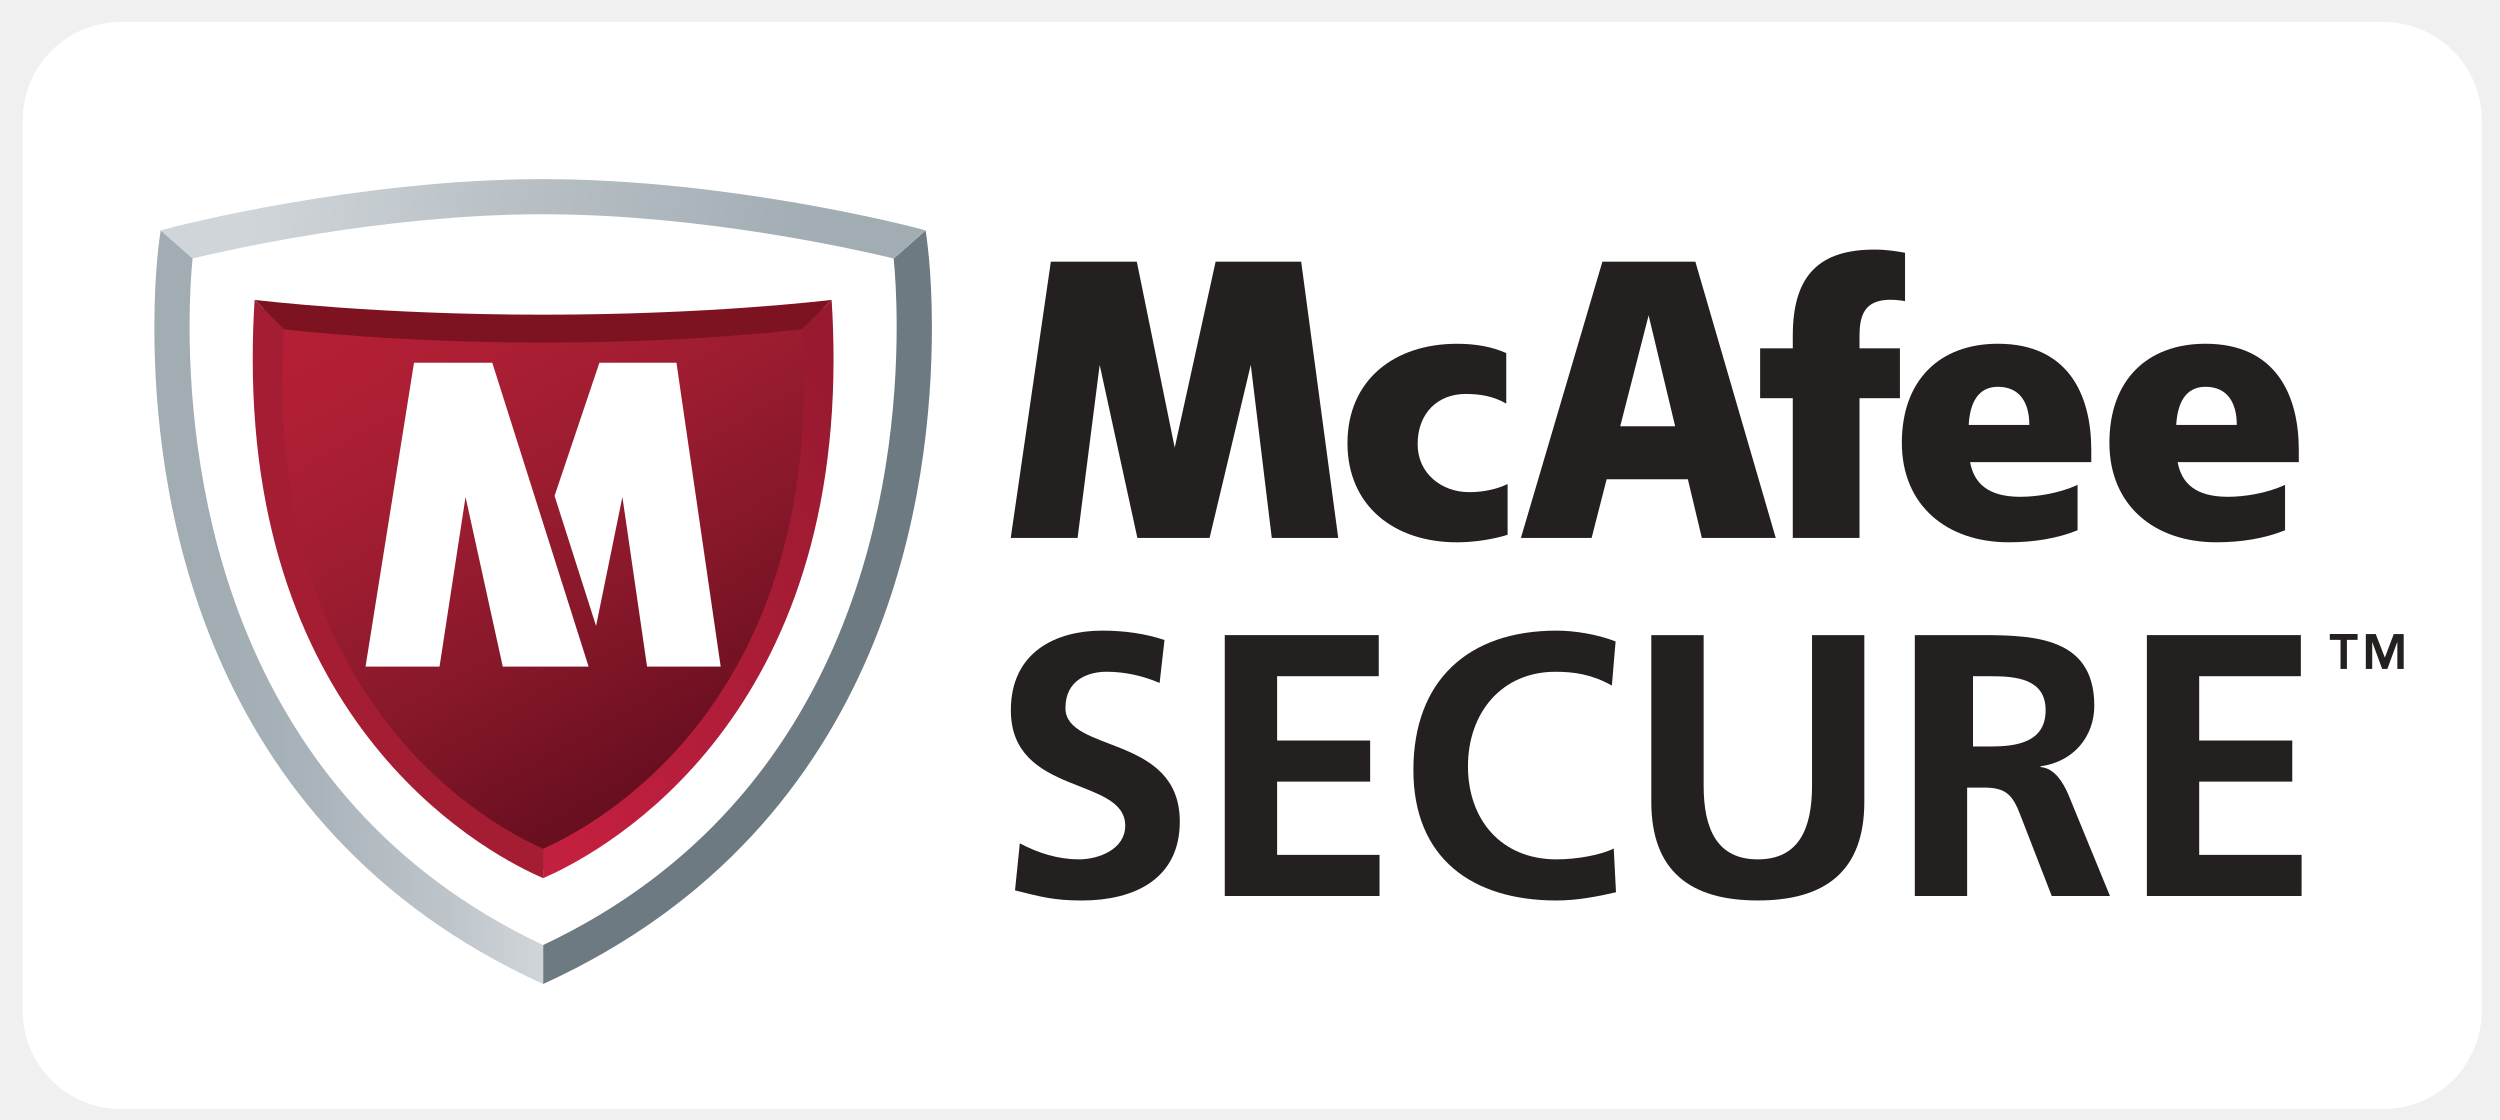
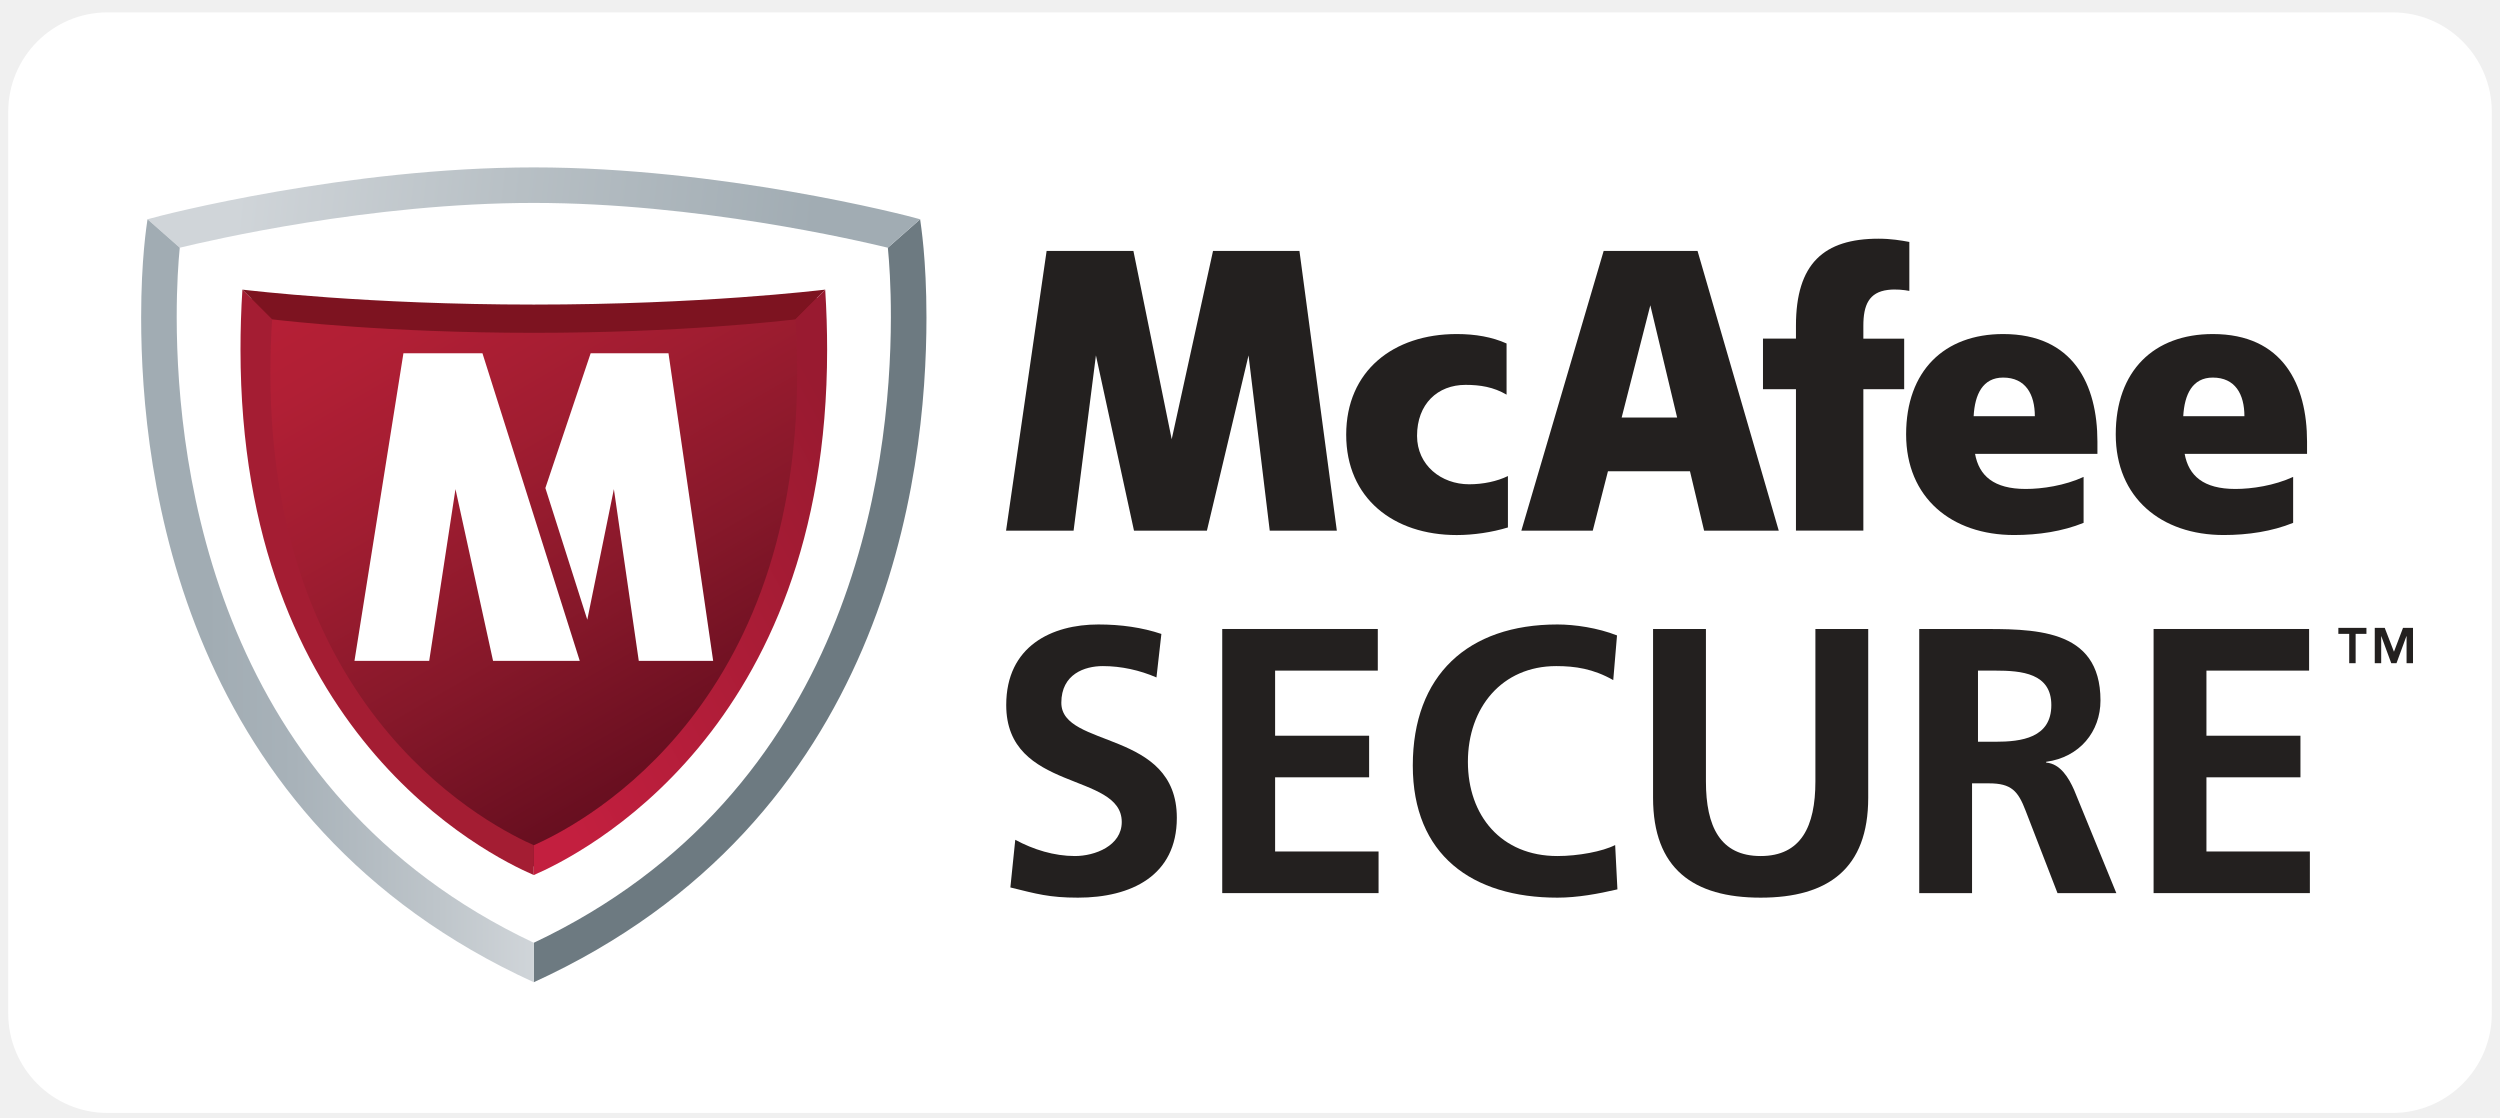
- <svg xmlns="http://www.w3.org/2000/svg" width="96" height="43" viewBox="0 0 96 43" fill="none">
-   <g clip-path="url(#clip0)">
-     <path d="M95.298 38.81C95.298 40.896 93.607 42.587 91.521 42.587H4.649C2.563 42.587 0.872 40.896 0.872 38.81V4.619C0.872 2.533 2.563 0.842 4.649 0.842H91.521C93.607 0.842 95.298 2.533 95.298 4.619V38.81Z" fill="white" />
-     <path d="M57.891 18.588C57.48 18.786 56.954 18.899 56.417 18.899C55.353 18.899 54.437 18.175 54.437 17.061C54.437 15.854 55.217 15.128 56.281 15.128C56.837 15.128 57.345 15.211 57.84 15.499V13.558C57.29 13.312 56.656 13.201 55.944 13.201C53.536 13.201 51.743 14.598 51.743 17.019C51.743 19.425 53.536 20.825 55.944 20.825C56.578 20.825 57.287 20.722 57.892 20.537V18.588H57.891Z" fill="#23201F" />
-     <path d="M75.652 17.746C75.804 18.577 76.364 19.077 77.579 19.077C78.202 19.077 79.059 18.95 79.779 18.62V20.362C78.977 20.686 78.067 20.824 77.137 20.824C74.759 20.824 73.031 19.41 73.031 17.004C73.031 14.598 74.481 13.2 76.72 13.2C79.389 13.2 80.305 15.116 80.305 17.283V17.746H75.652V17.746ZM77.926 16.318C77.926 15.482 77.572 14.853 76.72 14.853C75.949 14.853 75.644 15.482 75.598 16.318H77.926Z" fill="#23201F" />
-     <path d="M83.621 17.746C83.774 18.577 84.334 19.077 85.55 19.077C86.171 19.077 87.026 18.95 87.746 18.62V20.362C86.946 20.686 86.032 20.824 85.106 20.824C82.728 20.824 81.001 19.41 81.001 17.004C81.001 14.598 82.449 13.2 84.691 13.2C87.355 13.2 88.274 15.116 88.274 17.283V17.746H83.621V17.746ZM85.893 16.318C85.893 15.482 85.544 14.853 84.691 14.853C83.92 14.853 83.615 15.482 83.567 16.318H85.893Z" fill="#23201F" />
-     <path d="M51.388 20.657L49.965 10.047H46.68L45.109 17.19L43.653 10.047H40.353L38.812 20.657H41.379L42.228 14.011L43.675 20.657H46.448L48.03 14.011L48.836 20.657H51.388Z" fill="#23201F" />
-     <path d="M71.405 12.885C71.405 12.108 71.614 11.616 72.337 11.527C72.648 11.488 72.958 11.528 73.153 11.564V9.707C72.846 9.651 72.461 9.584 71.984 9.584C69.904 9.584 68.843 10.525 68.843 12.885V13.375H67.589V15.292H68.843V20.657H71.405V15.292H72.957V13.375H71.405V12.885Z" fill="#23201F" />
-     <path d="M68.189 20.657H65.351L64.814 18.404H61.695L61.118 20.657H58.403L61.533 10.047H65.101L68.189 20.657ZM62.216 16.369H64.326L63.307 12.11L62.216 16.369Z" fill="#23201F" />
-     <path d="M44.529 26.226C43.898 25.953 43.194 25.795 42.492 25.795C41.802 25.795 40.913 26.096 40.913 27.187C40.913 28.924 45.304 28.191 45.304 31.55C45.304 33.746 43.568 34.579 41.544 34.579C40.454 34.579 39.966 34.434 38.976 34.191L39.161 32.383C39.851 32.756 40.64 33 41.429 33C42.19 33 43.209 32.612 43.209 31.708C43.209 29.8 38.817 30.589 38.817 27.273C38.817 25.035 40.553 24.216 42.32 24.216C43.18 24.216 43.985 24.331 44.717 24.576L44.529 26.226Z" fill="#23201F" />
-     <path d="M47.03 24.388H52.944V25.966H49.041V28.436H52.614V30.014H49.041V32.827H52.974V34.406H47.031V24.388H47.03Z" fill="#23201F" />
-     <path d="M62.054 34.263C61.322 34.434 60.532 34.579 59.773 34.579C56.528 34.579 54.274 32.957 54.274 29.57C54.274 26.139 56.37 24.216 59.773 24.216C60.431 24.216 61.307 24.345 62.039 24.632L61.896 26.326C61.135 25.896 60.446 25.796 59.728 25.796C57.662 25.796 56.37 27.373 56.37 29.426C56.37 31.464 57.634 33 59.773 33C60.56 33 61.493 32.827 61.968 32.582L62.054 34.263Z" fill="#23201F" />
-     <path d="M63.41 24.388H65.42V30.172C65.42 31.881 65.965 33 67.5 33C69.037 33 69.582 31.881 69.582 30.172V24.388H71.59V30.789C71.59 33.474 70.069 34.578 67.5 34.578C64.932 34.578 63.41 33.474 63.41 30.789V24.388Z" fill="#23201F" />
-     <path d="M73.53 24.388H75.696C77.848 24.388 80.421 24.317 80.421 27.1C80.421 28.277 79.631 29.253 78.355 29.426V29.455C78.9 29.498 79.216 30.043 79.415 30.488L81.023 34.406H78.787L77.573 31.277C77.287 30.531 77.031 30.243 76.183 30.243H75.538V34.406H73.529V24.388H73.53ZM75.763 28.665H76.424C77.413 28.665 78.552 28.521 78.552 27.273C78.552 26.067 77.427 25.966 76.424 25.966H75.763V28.665Z" fill="#23201F" />
-     <path d="M82.439 24.388H88.352V25.966H84.449V28.436H88.023V30.014H84.449V32.827H88.381V34.406H82.44V24.388H82.439Z" fill="#23201F" />
-     <path d="M89.876 24.572H89.464V24.346H90.532V24.572H90.121V25.686H89.876V24.572H89.876ZM90.848 24.347H91.228L91.578 25.251L91.922 24.347H92.302V25.686H92.058V24.662H92.051L91.675 25.686H91.475L91.098 24.662H91.093V25.686H90.848V24.347H90.848Z" fill="#23201F" />
-     <path d="M20.856 37.786C7.437 31.675 5.927 18.597 5.927 12.572C5.927 10.338 6.14 9.063 6.169 8.847C6.764 8.672 13.786 6.879 20.856 6.879C27.926 6.879 34.949 8.672 35.545 8.847C35.572 9.063 35.785 10.338 35.785 12.572C35.786 18.597 34.276 31.675 20.856 37.786Z" fill="white" />
-     <path d="M20.855 37.786C34.276 31.675 35.785 18.597 35.785 12.572C35.785 10.338 35.572 9.063 35.544 8.847L34.316 9.926C34.367 10.433 34.434 11.35 34.432 12.572C34.426 18.39 32.916 30.606 20.856 36.289V37.786H20.855Z" fill="#6D7A81" />
-     <path d="M20.855 8.228C14.648 8.228 8.552 9.648 7.395 9.926L6.168 8.847C6.763 8.672 13.785 6.879 20.855 6.879C27.926 6.879 34.948 8.672 35.544 8.847L34.316 9.926C33.161 9.648 27.063 8.228 20.855 8.228Z" fill="url(#paint0_linear)" />
-     <path d="M20.855 36.289C8.797 30.606 7.287 18.39 7.28 12.572C7.278 11.35 7.345 10.433 7.395 9.926L6.169 8.847C6.14 9.063 5.927 10.338 5.927 12.572C5.927 18.597 7.437 31.675 20.856 37.786V36.289H20.855Z" fill="url(#paint1_linear)" />
-     <path d="M20.877 33.409C20.877 33.409 29.555 29.77 31.204 19.035C31.204 19.035 31.962 16.145 31.629 11.833C31.629 11.833 24.778 12.393 21.468 12.365C18.159 12.337 10.61 12.094 10.124 11.834C10.124 11.834 8.043 26.81 20.877 33.409Z" fill="url(#paint2_linear)" />
-     <path d="M20.856 32.59C19.465 31.969 10.842 27.845 10.842 14.667C10.842 14.015 10.863 13.34 10.906 12.644L9.777 11.516C9.727 12.301 9.704 13.061 9.705 13.795C9.705 28.291 19.058 32.944 20.856 33.721V32.59H20.856Z" fill="#A41D33" />
-     <path d="M20.857 13.155C15.27 13.155 11.414 12.7 10.907 12.644L9.777 11.516C10.065 11.546 14.497 12.084 20.856 12.084C27.216 12.084 31.648 11.546 31.936 11.516L30.807 12.644C30.301 12.701 26.445 13.155 20.857 13.155Z" fill="#7D1320" />
-     <path d="M20.855 32.59C22.248 31.969 30.87 27.845 30.87 14.667C30.87 14.015 30.85 13.34 30.806 12.644L31.935 11.516C31.985 12.301 32.008 13.061 32.008 13.795C32.008 28.291 22.653 32.944 20.855 33.721V32.59Z" fill="url(#paint3_linear)" />
-     <path d="M18.903 13.929L22.602 25.597H19.306L17.877 19.083L16.878 25.597H14.037L15.898 13.929H18.903Z" fill="white" />
-     <path d="M25.976 13.929H23.017L21.295 19.041L22.889 24.036L23.9 19.083L24.847 25.597H27.674L25.976 13.929Z" fill="white" />
-   </g>
+ <svg xmlns="http://www.w3.org/2000/svg" width="94" height="42" viewBox="0 0 94 42" fill="none">
+   <path d="M93.692 38.103C93.692 40.171 92.02 41.847 89.957 41.847H4.044C1.981 41.847 0.309 40.171 0.309 38.103V4.209C0.309 2.141 1.981 0.465 4.044 0.465H89.957C92.02 0.465 93.692 2.141 93.692 4.209V38.103Z" fill="white" />
+   <path d="M56.697 17.9C56.291 18.097 55.77 18.209 55.24 18.209C54.188 18.209 53.281 17.491 53.281 16.387C53.281 15.19 54.053 14.471 55.105 14.471C55.655 14.471 56.157 14.552 56.647 14.839V12.915C56.103 12.671 55.476 12.56 54.772 12.56C52.39 12.56 50.617 13.945 50.617 16.345C50.617 18.73 52.391 20.118 54.772 20.118C55.399 20.118 56.099 20.016 56.698 19.832V17.9H56.697Z" fill="#23201F" />
+   <path d="M74.262 17.066C74.412 17.889 74.966 18.385 76.168 18.385C76.784 18.385 77.631 18.26 78.343 17.932V19.659C77.55 19.98 76.65 20.117 75.73 20.117C73.378 20.117 71.67 18.716 71.67 16.331C71.67 13.945 73.104 12.56 75.318 12.56C77.957 12.56 78.863 14.458 78.863 16.607V17.066H74.262V17.066ZM76.51 15.65C76.51 14.822 76.16 14.197 75.318 14.197C74.555 14.197 74.253 14.822 74.209 15.65H76.51Z" fill="#23201F" />
+   <path d="M82.143 17.066C82.294 17.889 82.848 18.385 84.051 18.385C84.665 18.385 85.511 18.26 86.222 17.932V19.659C85.432 19.98 84.527 20.117 83.611 20.117C81.26 20.117 79.552 18.716 79.552 16.331C79.552 13.945 80.984 12.56 83.201 12.56C85.836 12.56 86.745 14.458 86.745 16.607V17.066H82.143V17.066ZM84.39 15.65C84.39 14.822 84.044 14.197 83.201 14.197C82.439 14.197 82.136 14.822 82.09 15.65H84.39Z" fill="#23201F" />
+   <path d="M50.265 19.952L48.859 9.434H45.61L44.056 16.515L42.616 9.434H39.353L37.828 19.952H40.367L41.207 13.363L42.638 19.952H45.38L46.945 13.363L47.742 19.952H50.265Z" fill="#23201F" />
+   <path d="M70.062 12.247C70.062 11.477 70.269 10.989 70.984 10.901C71.291 10.863 71.598 10.902 71.791 10.938V9.097C71.487 9.041 71.107 8.975 70.635 8.975C68.578 8.975 67.528 9.908 67.528 12.247V12.732H66.288V14.633H67.528V19.951H70.062V14.633H71.597V12.733H70.062V12.247Z" fill="#23201F" />
+   <path d="M66.881 19.952H64.074L63.543 17.719H60.459L59.888 19.952H57.203L60.298 9.434H63.827L66.881 19.952ZM60.974 15.7H63.06L62.052 11.479L60.974 15.7Z" fill="#23201F" />
+   <path d="M43.483 25.472C42.858 25.201 42.162 25.045 41.468 25.045C40.786 25.045 39.906 25.343 39.906 26.424C39.906 28.147 44.249 27.42 44.249 30.75C44.249 32.927 42.532 33.752 40.531 33.752C39.452 33.752 38.97 33.609 37.99 33.368L38.174 31.576C38.856 31.946 39.637 32.187 40.417 32.187C41.169 32.187 42.178 31.803 42.178 30.907C42.178 29.015 37.834 29.797 37.834 26.51C37.834 24.291 39.551 23.48 41.298 23.48C42.148 23.48 42.944 23.593 43.668 23.836L43.483 25.472Z" fill="#23201F" />
+   <path d="M45.956 23.65H51.805V25.215H47.944V27.663H51.479V29.227H47.944V32.016H51.834V33.581H45.956V23.65H45.956Z" fill="#23201F" />
+   <path d="M60.815 33.44C60.091 33.609 59.31 33.752 58.559 33.752C55.35 33.752 53.121 32.144 53.121 28.787C53.121 25.386 55.193 23.48 58.559 23.48C59.21 23.48 60.076 23.607 60.8 23.892L60.658 25.572C59.906 25.145 59.225 25.045 58.514 25.045C56.471 25.045 55.193 26.61 55.193 28.644C55.193 30.665 56.444 32.187 58.559 32.187C59.338 32.187 60.26 32.016 60.73 31.773L60.815 33.44Z" fill="#23201F" />
+   <path d="M62.155 23.65H64.143V29.384C64.143 31.078 64.682 32.187 66.2 32.187C67.719 32.187 68.259 31.078 68.259 29.384V23.65H70.245V29.996C70.245 32.658 68.74 33.752 66.2 33.752C63.66 33.752 62.155 32.658 62.155 29.996V23.65Z" fill="#23201F" />
+   <path d="M72.163 23.65H74.306C76.434 23.65 78.978 23.579 78.978 26.339C78.978 27.506 78.197 28.473 76.935 28.644V28.673C77.475 28.716 77.787 29.256 77.984 29.697L79.574 33.581H77.362L76.162 30.48C75.879 29.74 75.626 29.454 74.788 29.454H74.149V33.581H72.163V23.65H72.163ZM74.372 27.89H75.025C76.004 27.89 77.13 27.747 77.13 26.51C77.13 25.314 76.018 25.215 75.025 25.215H74.372V27.89Z" fill="#23201F" />
+   <path d="M80.975 23.65H86.822V25.215H82.962V27.663H86.497V29.227H82.962V32.016H86.851V33.581H80.975V23.65H80.975Z" fill="#23201F" />
+   <path d="M88.329 23.833H87.922V23.609H88.978V23.833H88.572V24.936H88.33V23.833H88.329ZM89.29 23.609H89.666L90.013 24.506L90.353 23.609H90.729V24.937H90.487V23.922H90.48L90.108 24.937H89.911L89.538 23.922H89.533V24.937H89.291V23.609H89.29Z" fill="#23201F" />
+   <path d="M20.071 36.932C6.8 30.874 5.307 17.91 5.307 11.937C5.307 9.722 5.518 8.458 5.546 8.244C6.135 8.07 13.079 6.294 20.071 6.294C27.063 6.294 34.008 8.07 34.597 8.244C34.625 8.458 34.836 9.722 34.836 11.937C34.836 17.91 33.343 30.874 20.071 36.932Z" fill="white" />
+   <path d="M20.07 36.932C33.343 30.874 34.835 17.909 34.835 11.937C34.835 9.722 34.624 8.458 34.597 8.244L33.383 9.314C33.433 9.817 33.499 10.725 33.497 11.937C33.491 17.705 31.997 29.814 20.071 35.448V36.932H20.07Z" fill="#6D7A81" />
+   <path d="M20.071 7.63C13.932 7.63 7.903 9.038 6.759 9.314L5.546 8.244C6.135 8.07 13.079 6.294 20.071 6.294C27.064 6.294 34.008 8.07 34.598 8.244L33.383 9.314C32.241 9.038 26.21 7.63 20.071 7.63Z" fill="url(#paint0_linear)" />
+   <path d="M20.07 35.448C8.145 29.814 6.652 17.705 6.644 11.937C6.643 10.725 6.709 9.817 6.759 9.314L5.546 8.244C5.518 8.458 5.307 9.722 5.307 11.937C5.307 17.909 6.8 30.874 20.071 36.932V35.448H20.07Z" fill="url(#paint1_linear)" />
+   <path d="M20.092 32.593C20.092 32.593 28.674 28.985 30.305 18.344C30.305 18.344 31.054 15.479 30.725 11.204C30.725 11.204 23.95 11.759 20.677 11.731C17.403 11.704 9.938 11.463 9.458 11.205C9.457 11.205 7.399 26.051 20.092 32.593Z" fill="url(#paint2_linear)" />
+   <path d="M20.071 31.781C18.695 31.165 10.167 27.077 10.167 14.014C10.167 13.367 10.188 12.698 10.231 12.008L9.114 10.89C9.065 11.668 9.042 12.421 9.043 13.149C9.043 27.52 18.293 32.132 20.07 32.902V31.781H20.071Z" fill="#A41D33" />
+   <path d="M20.071 12.514C14.547 12.514 10.732 12.064 10.231 12.008L9.114 10.89C9.399 10.92 13.782 11.452 20.071 11.452C26.361 11.452 30.744 10.92 31.028 10.89L29.912 12.008C29.411 12.064 25.597 12.514 20.071 12.514Z" fill="#7D1320" />
+   <path d="M20.07 31.781C21.447 31.165 29.974 27.077 29.974 14.014C29.974 13.367 29.955 12.698 29.911 12.008L31.028 10.89C31.077 11.668 31.1 12.421 31.1 13.149C31.1 27.52 21.848 32.132 20.07 32.902V31.781Z" fill="url(#paint3_linear)" />
+   <path d="M18.14 13.282L21.799 24.849H18.539L17.126 18.391L16.138 24.849H13.328L15.169 13.282H18.14Z" fill="white" />
+   <path d="M25.135 13.282H22.209L20.506 18.35L22.082 23.301L23.082 18.391L24.018 24.849H26.815L25.135 13.282Z" fill="white" />
  <defs>
-     <linearGradient id="paint0_linear" x1="38.673" y1="10.99" x2="9.614" y2="7.751" gradientUnits="userSpaceOnUse">
+     <linearGradient id="paint0_linear" x1="37.692" y1="10.368" x2="8.952" y2="7.172" gradientUnits="userSpaceOnUse">
      <stop offset="0.25" stop-color="#A1ACB3" />
      <stop offset="0.65" stop-color="#B8C0C5" />
      <stop offset="1" stop-color="#D0D5D9" />
    </linearGradient>
-     <linearGradient id="paint1_linear" x1="5.927" y1="23.316" x2="20.855" y2="23.316" gradientUnits="userSpaceOnUse">
+     <linearGradient id="paint1_linear" x1="5.306" y1="22.588" x2="20.071" y2="22.588" gradientUnits="userSpaceOnUse">
      <stop offset="0.165" stop-color="#A1ACB3" />
      <stop offset="0.389" stop-color="#A8B2B9" />
      <stop offset="0.754" stop-color="#BEC5CA" />
      <stop offset="1" stop-color="#D0D5D9" />
    </linearGradient>
-     <linearGradient id="paint2_linear" x1="16.195" y1="8.329" x2="28.254" y2="29.216" gradientUnits="userSpaceOnUse">
+     <linearGradient id="paint2_linear" x1="15.461" y1="7.73" x2="27.43" y2="28.412" gradientUnits="userSpaceOnUse">
      <stop stop-color="#B71F36" />
      <stop offset="0.16" stop-color="#B11F35" />
      <stop offset="0.394" stop-color="#A11D31" />
      <stop offset="0.673" stop-color="#87182A" />
      <stop offset="0.984" stop-color="#660E1F" />
      <stop offset="1" stop-color="#640E1F" />
    </linearGradient>
-     <linearGradient id="paint3_linear" x1="35.344" y1="17.766" x2="17.471" y2="27.515" gradientUnits="userSpaceOnUse">
+     <linearGradient id="paint3_linear" x1="34.399" y1="17.086" x2="16.704" y2="26.715" gradientUnits="userSpaceOnUse">
      <stop offset="0.1" stop-color="#991A30" />
      <stop offset="0.9" stop-color="#C31F3F" />
    </linearGradient>
-     <clipPath id="clip0">
-       <rect width="95.049" height="42.368" fill="white" transform="translate(0.560547 0.53064)" />
-     </clipPath>
  </defs>
</svg>
